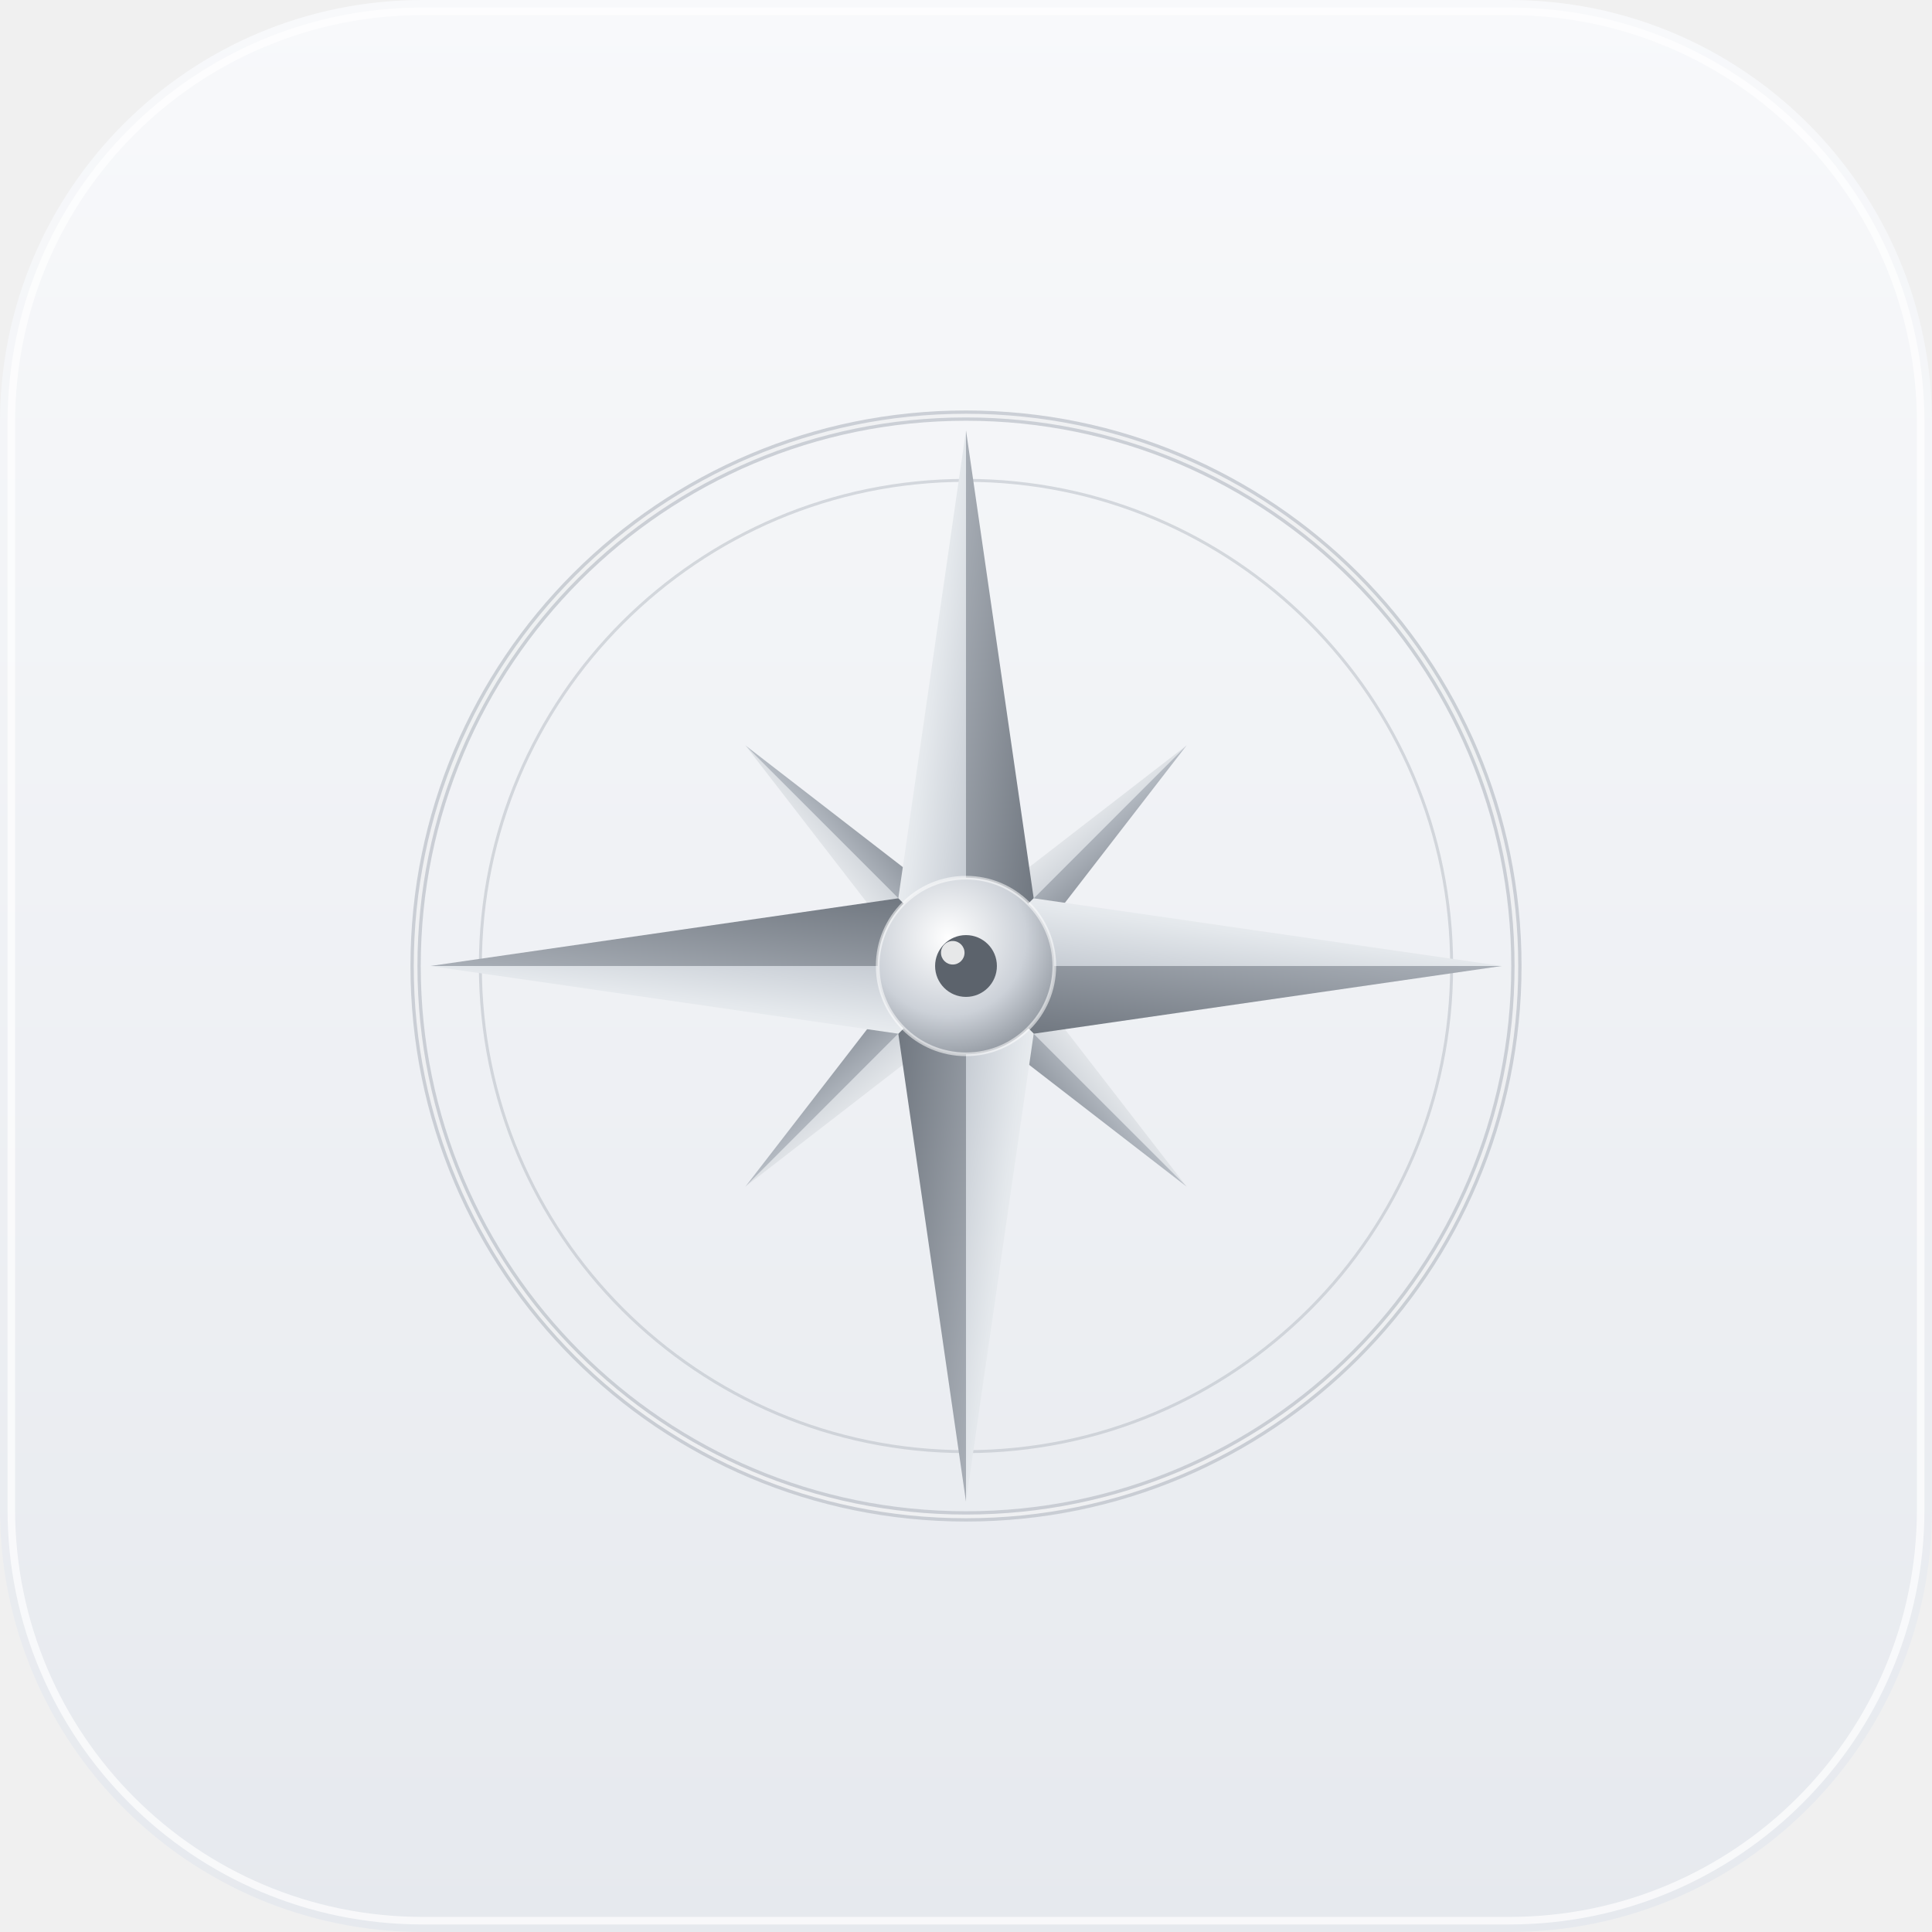
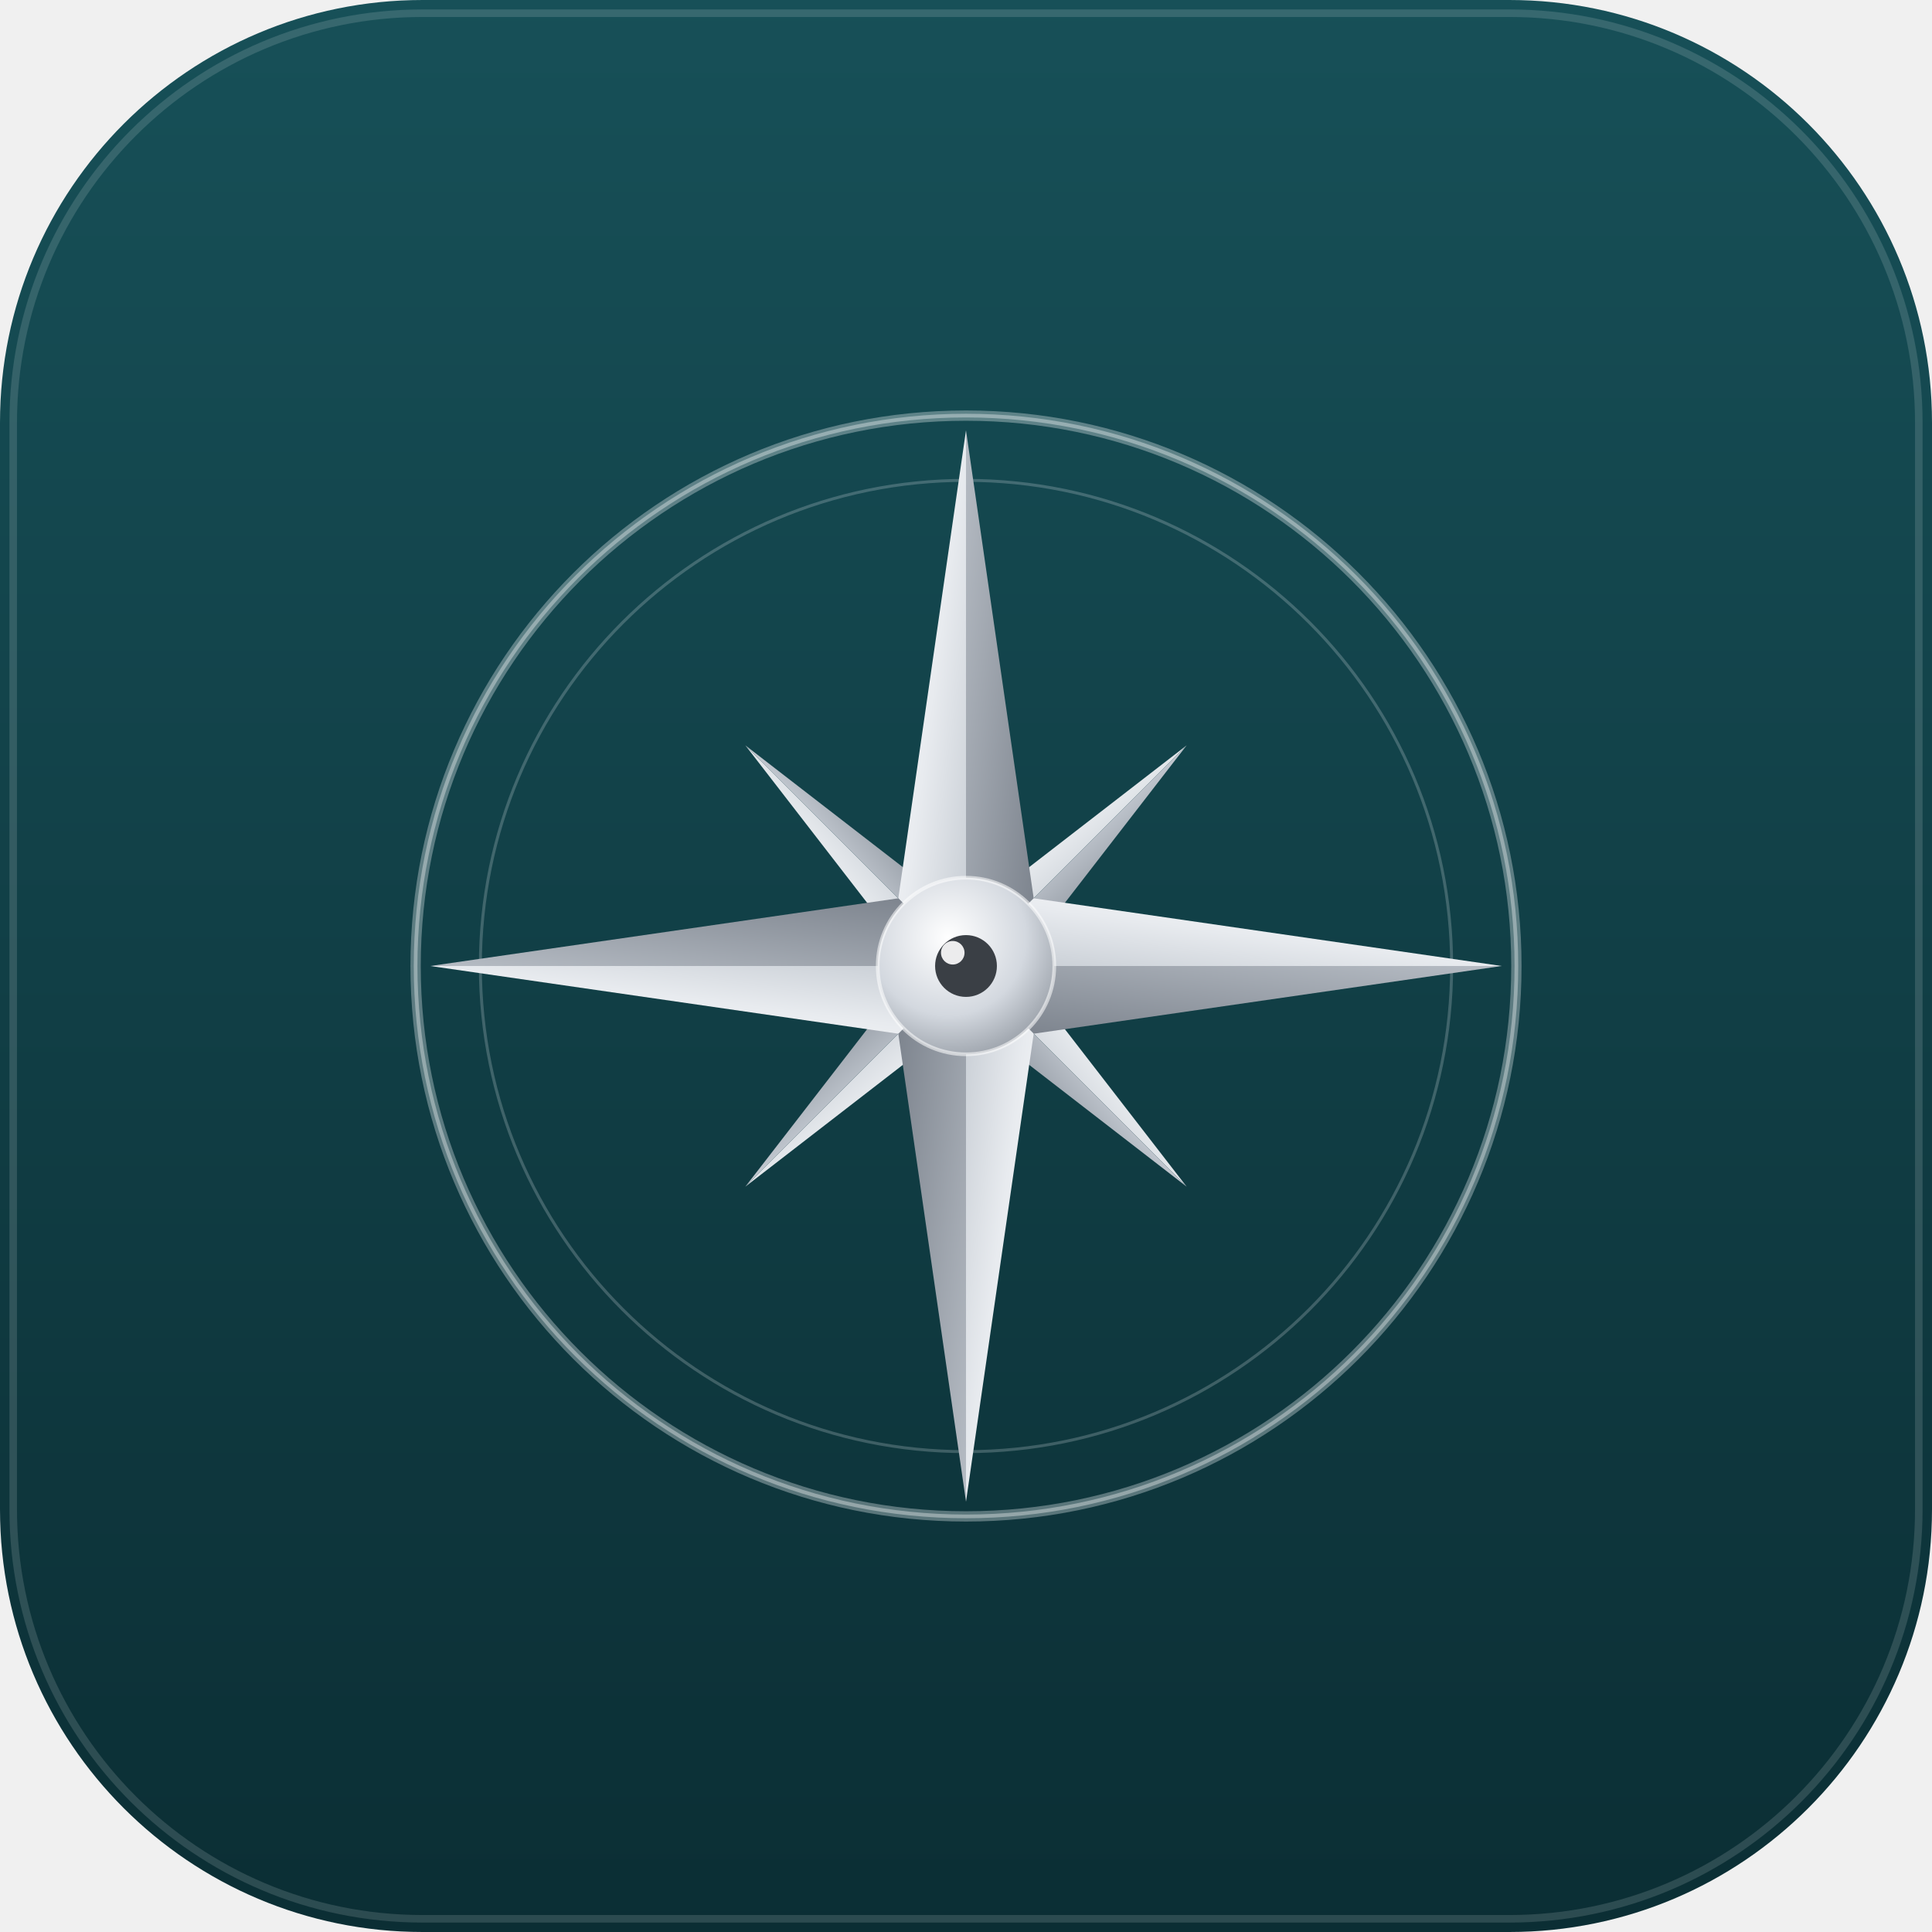
<svg xmlns="http://www.w3.org/2000/svg" viewBox="0 0 1024 1024" width="1024" height="1024">
  <defs>
    <linearGradient id="bg" x1="0" y1="0" x2="0" y2="1">
-       <stop offset="0" stop-color="#f8f9fb" />
-       <stop offset="1" stop-color="#e6e9ee" />
+       <stop offset="0" stop-color="#175058" />
+       <stop offset="1" stop-color="#0b2e34" />
    </linearGradient>
    <linearGradient id="agL" x1="0" y1="0" x2="1" y2="1">
      <stop offset="0" stop-color="#ffffff" />
-       <stop offset="0.5" stop-color="#e4e8ec" />
-       <stop offset="1" stop-color="#c1c7cf" />
+       <stop offset="0.5" stop-color="#e8ebef" />
+       <stop offset="1" stop-color="#c6ccd3" />
    </linearGradient>
    <linearGradient id="agD" x1="0" y1="0" x2="1" y2="1">
-       <stop offset="0" stop-color="#a9afb7" />
-       <stop offset="1" stop-color="#6d747d" />
+       <stop offset="0" stop-color="#b6bcc4" />
+       <stop offset="1" stop-color="#7a818b" />
    </linearGradient>
    <linearGradient id="agML" x1="0" y1="0" x2="1" y2="1">
-       <stop offset="0" stop-color="#f1f3f5" />
-       <stop offset="1" stop-color="#ccd1d7" />
+       <stop offset="0" stop-color="#f3f5f7" />
+       <stop offset="1" stop-color="#d3d8de" />
    </linearGradient>
    <linearGradient id="agMD" x1="0" y1="0" x2="1" y2="1">
-       <stop offset="0" stop-color="#b7bdc5" />
-       <stop offset="1" stop-color="#868d96" />
+       <stop offset="0" stop-color="#c2c8d0" />
+       <stop offset="1" stop-color="#949ba4" />
    </linearGradient>
    <radialGradient id="agHub" cx="0.4" cy="0.34" r="0.8">
      <stop offset="0" stop-color="#ffffff" />
-       <stop offset="0.55" stop-color="#ccd1d8" />
-       <stop offset="1" stop-color="#7c838c" />
+       <stop offset="0.55" stop-color="#d3d8df" />
+       <stop offset="1" stop-color="#878e97" />
    </radialGradient>
  </defs>
  <rect width="1024" height="1024" rx="224" fill="url(#bg)" />
-   <rect x="6" y="6" width="1012" height="1012" rx="218" fill="none" stroke="#ffffff" stroke-opacity="0.7" stroke-width="4" />
+   <rect x="7" y="7" width="1010" height="1010" rx="217" fill="none" stroke="#ffffff" stroke-opacity="0.14" stroke-width="4" />
  <g transform="translate(512 512) scale(0.78) translate(-512 -512)">
-     <circle cx="512" cy="512" r="374" fill="none" stroke="#c1c6cd" stroke-width="7" opacity="0.8" />
-     <circle cx="512" cy="512" r="374" fill="none" stroke="#ffffff" stroke-width="2.5" opacity="0.7" />
-     <circle cx="512" cy="512" r="330" fill="none" stroke="#b3b9c1" stroke-width="2" opacity="0.5" />
+     <circle cx="512" cy="512" r="374" fill="none" stroke="#e9edf1" stroke-width="7" opacity="0.35" />
+     <circle cx="512" cy="512" r="374" fill="none" stroke="#ffffff" stroke-width="2.5" opacity="0.35" />
+     <circle cx="512" cy="512" r="330" fill="none" stroke="#e9edf1" stroke-width="2" opacity="0.22" />
    <g transform="rotate(45 512 512)">
      <path d="M512 300 L490 472 L512 512 Z" fill="url(#agML)" />
      <path d="M512 300 L534 472 L512 512 Z" fill="url(#agMD)" />
    </g>
    <g transform="rotate(135 512 512)">
      <path d="M512 300 L490 472 L512 512 Z" fill="url(#agML)" />
      <path d="M512 300 L534 472 L512 512 Z" fill="url(#agMD)" />
    </g>
    <g transform="rotate(225 512 512)">
      <path d="M512 300 L490 472 L512 512 Z" fill="url(#agML)" />
      <path d="M512 300 L534 472 L512 512 Z" fill="url(#agMD)" />
    </g>
    <g transform="rotate(315 512 512)">
      <path d="M512 300 L490 472 L512 512 Z" fill="url(#agML)" />
      <path d="M512 300 L534 472 L512 512 Z" fill="url(#agMD)" />
    </g>
    <g>
      <path d="M512 148 L466 466 L512 512 Z" fill="url(#agL)" />
      <path d="M512 148 L558 466 L512 512 Z" fill="url(#agD)" />
    </g>
    <g transform="rotate(90 512 512)">
      <path d="M512 148 L466 466 L512 512 Z" fill="url(#agL)" />
      <path d="M512 148 L558 466 L512 512 Z" fill="url(#agD)" />
    </g>
    <g transform="rotate(180 512 512)">
      <path d="M512 148 L466 466 L512 512 Z" fill="url(#agL)" />
      <path d="M512 148 L558 466 L512 512 Z" fill="url(#agD)" />
    </g>
    <g transform="rotate(270 512 512)">
      <path d="M512 148 L466 466 L512 512 Z" fill="url(#agL)" />
      <path d="M512 148 L558 466 L512 512 Z" fill="url(#agD)" />
    </g>
    <circle cx="512" cy="512" r="60" fill="url(#agHub)" />
    <circle cx="512" cy="512" r="60" fill="none" stroke="#ffffff" stroke-opacity="0.55" stroke-width="2.5" />
-     <circle cx="512" cy="512" r="21" fill="#5c636c" />
-     <circle cx="503" cy="503" r="8" fill="#ffffff" opacity="0.85" />
+     <circle cx="512" cy="512" r="21" fill="#3a3f45" />
+     <circle cx="503" cy="503" r="8" fill="#ffffff" opacity="0.9" />
  </g>
</svg>
